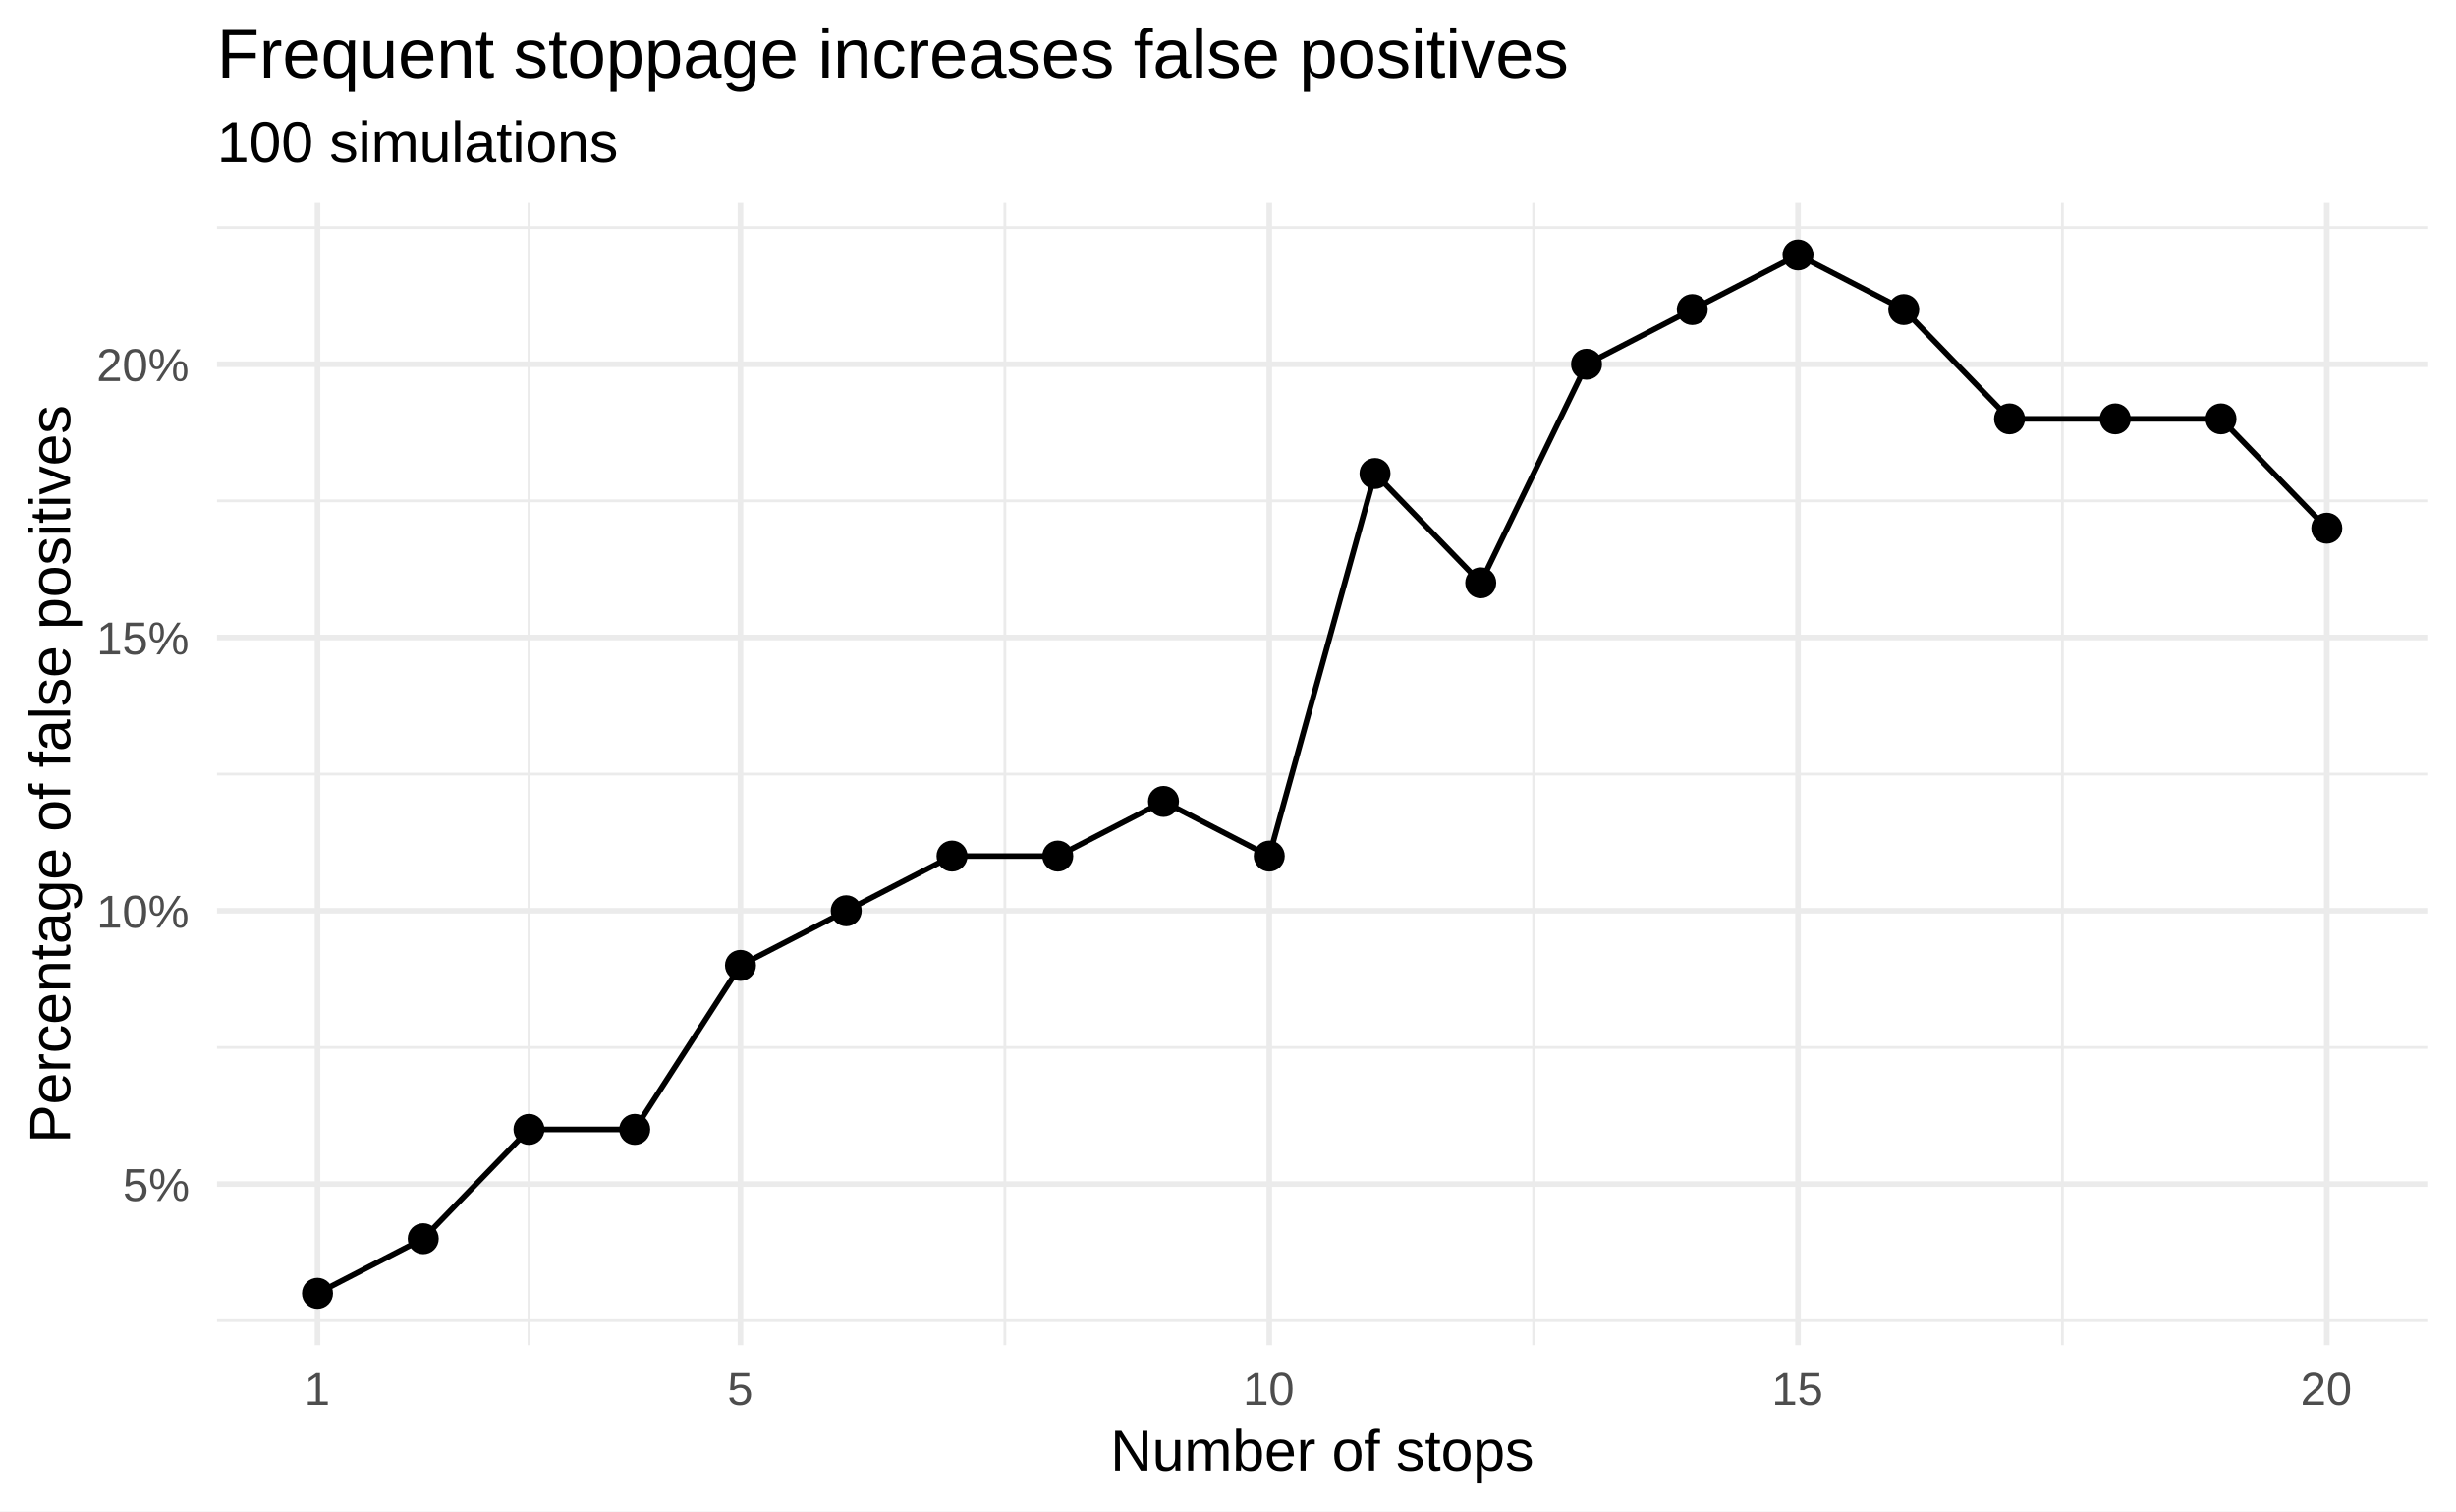
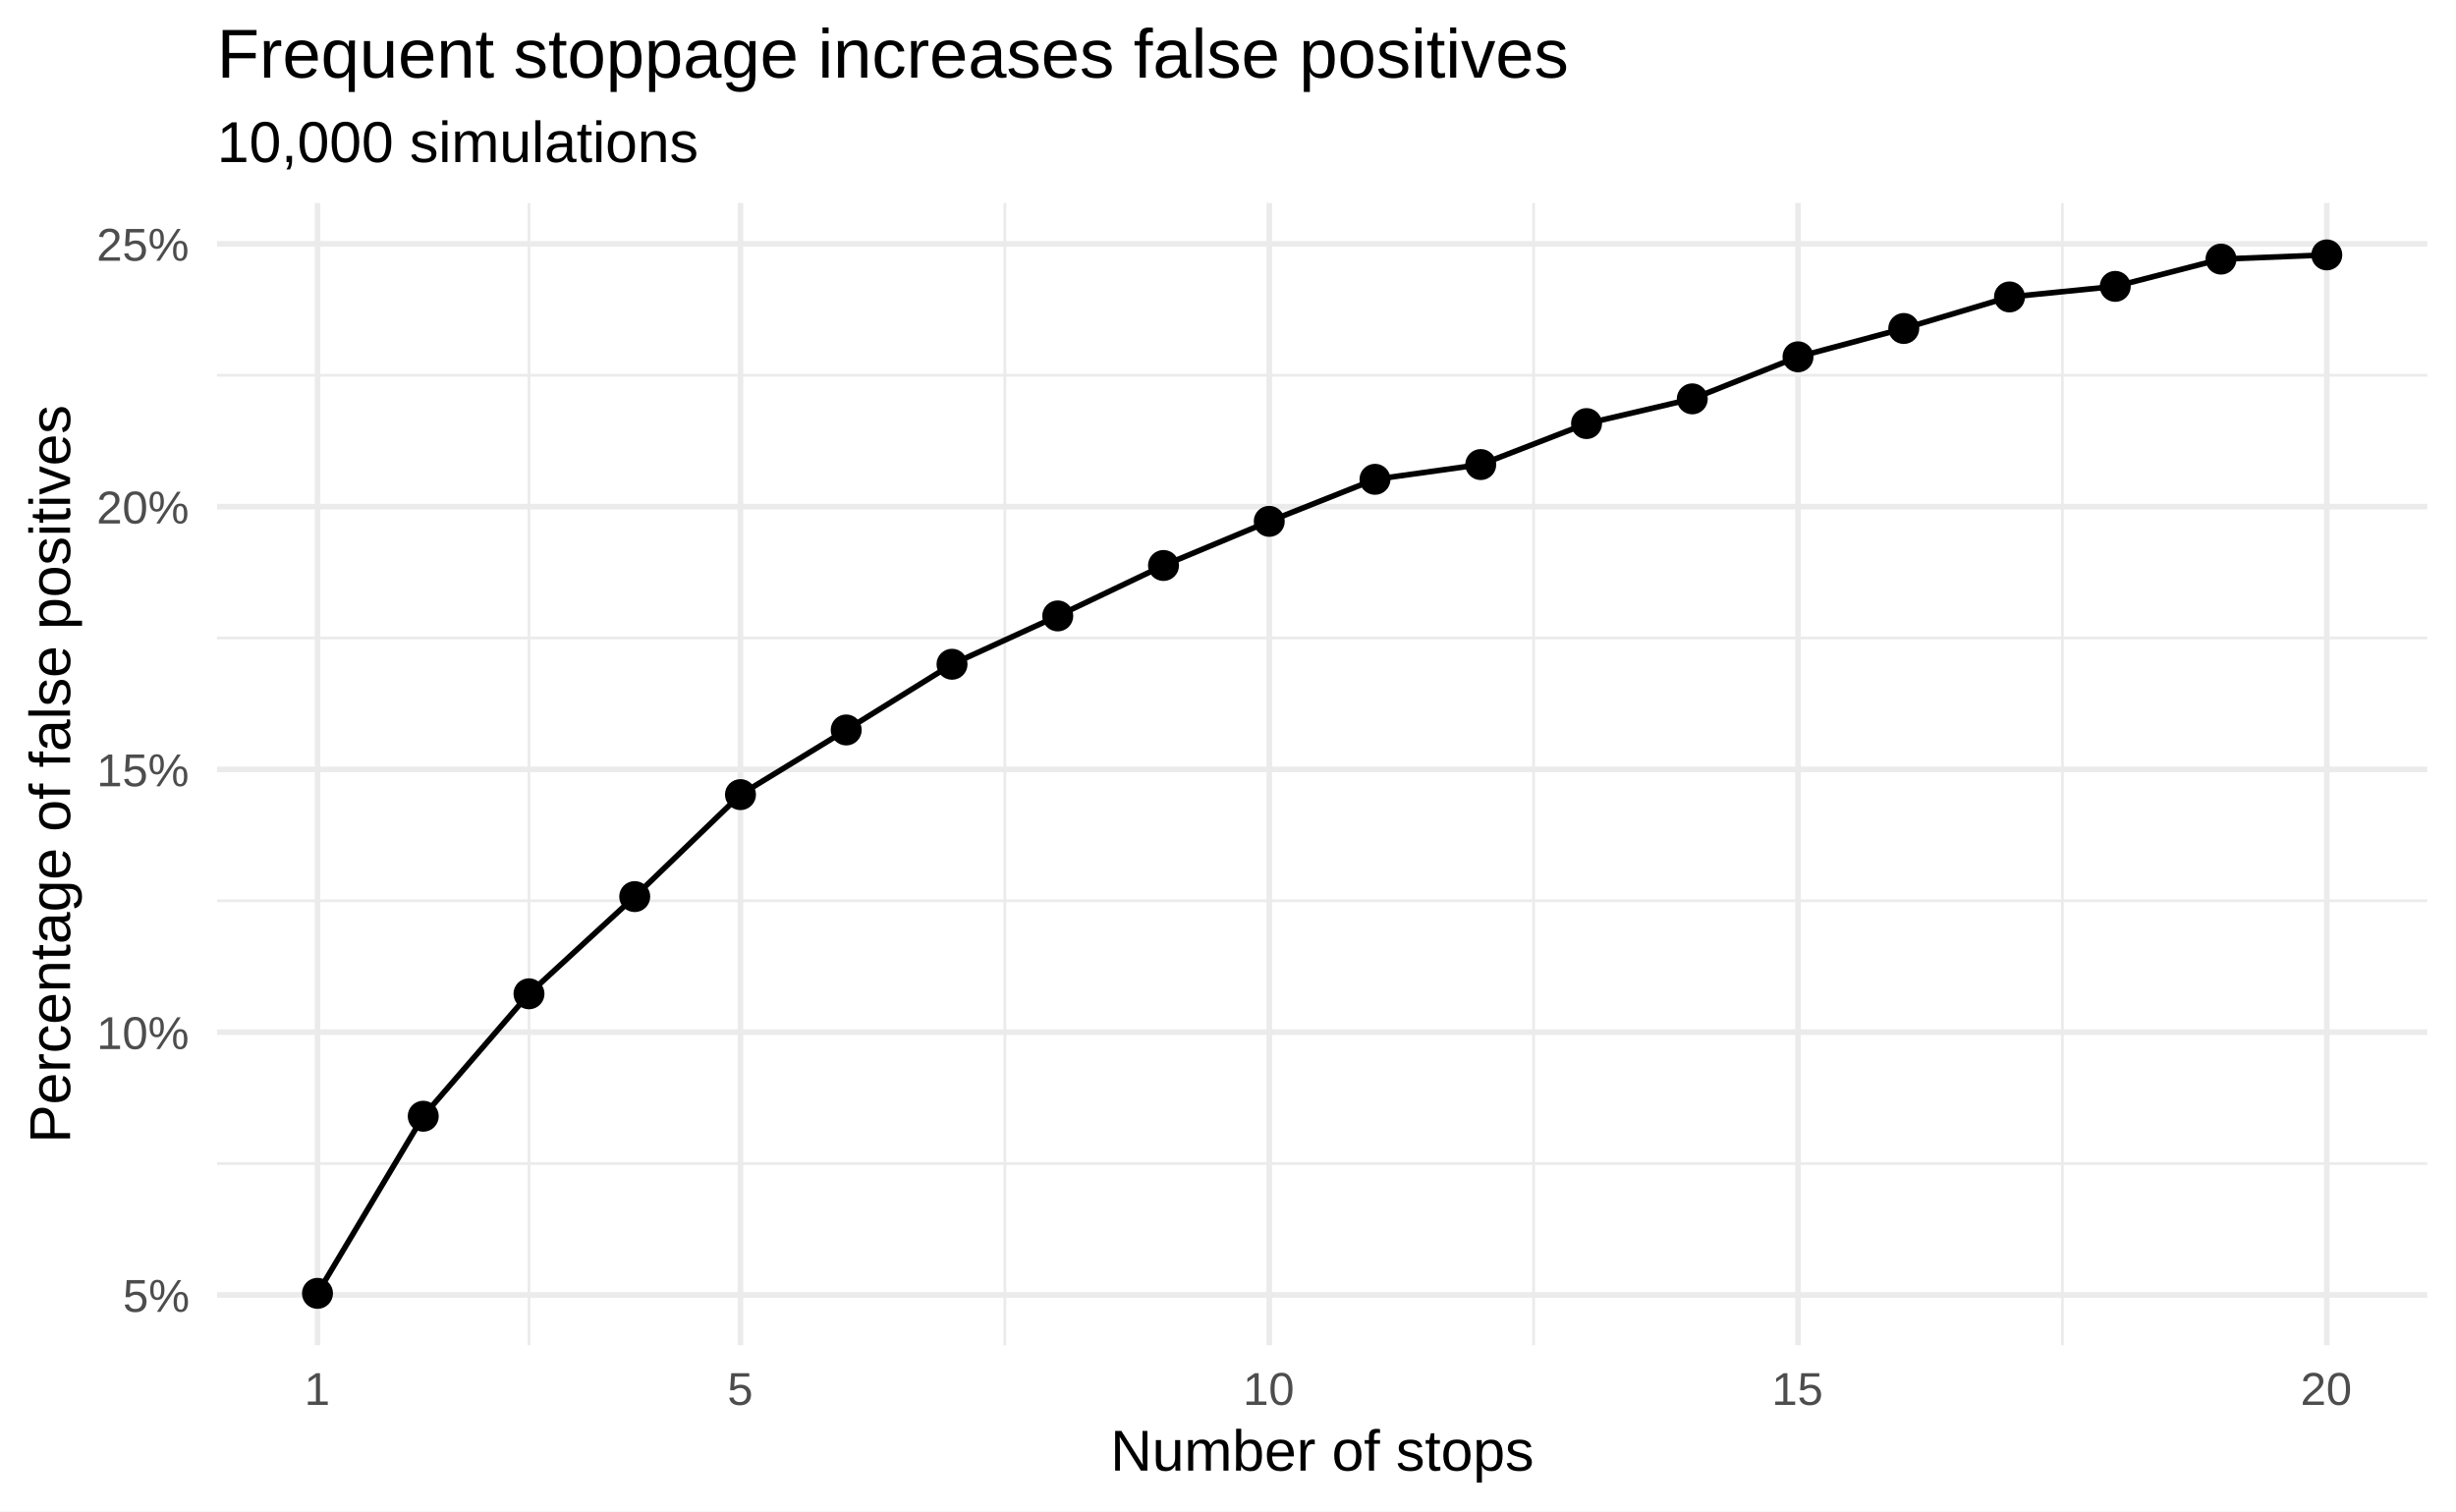
<svg xmlns="http://www.w3.org/2000/svg" viewBox="0 0 468.00 288.00">
  <defs>
    <style type="text/css">
    line, polyline, polygon, path, rect, circle {
      fill: none;
      stroke: #000000;
      stroke-linecap: round;
      stroke-linejoin: round;
      stroke-miterlimit: 10.00;
    }
  </style>
  </defs>
  <rect width="100%" height="100%" style="stroke: none; fill: #FFFFFF;" />
  <defs>
    <clipPath id="cpNDEuMzV8NDYyLjUyfDI1Ni4zM3wzOC42Nw==">
      <rect x="41.35" y="38.67" width="421.17" height="217.66" />
    </clipPath>
  </defs>
-   <polyline points="41.35,251.65 462.52,251.65 " style="stroke-width: 0.53; stroke: #EBEBEB; stroke-linecap: butt;" clip-path="url(#cpNDEuMzV8NDYyLjUyfDI1Ni4zM3wzOC42Nw==)" />
-   <polyline points="41.35,199.58 462.52,199.58 " style="stroke-width: 0.53; stroke: #EBEBEB; stroke-linecap: butt;" clip-path="url(#cpNDEuMzV8NDYyLjUyfDI1Ni4zM3wzOC42Nw==)" />
-   <polyline points="41.35,147.50 462.52,147.50 " style="stroke-width: 0.53; stroke: #EBEBEB; stroke-linecap: butt;" clip-path="url(#cpNDEuMzV8NDYyLjUyfDI1Ni4zM3wzOC42Nw==)" />
-   <polyline points="41.35,95.43 462.52,95.43 " style="stroke-width: 0.53; stroke: #EBEBEB; stroke-linecap: butt;" clip-path="url(#cpNDEuMzV8NDYyLjUyfDI1Ni4zM3wzOC42Nw==)" />
-   <polyline points="41.35,43.36 462.52,43.36 " style="stroke-width: 0.53; stroke: #EBEBEB; stroke-linecap: butt;" clip-path="url(#cpNDEuMzV8NDYyLjUyfDI1Ni4zM3wzOC42Nw==)" />
+   <polyline points="41.35,221.71 462.52,221.71 " style="stroke-width: 0.53; stroke: #EBEBEB; stroke-linecap: butt;" clip-path="url(#cpNDEuMzV8NDYyLjUyfDI1Ni4zM3wzOC42Nw==)" />
+   <polyline points="41.35,171.64 462.52,171.64 " style="stroke-width: 0.53; stroke: #EBEBEB; stroke-linecap: butt;" clip-path="url(#cpNDEuMzV8NDYyLjUyfDI1Ni4zM3wzOC42Nw==)" />
+   <polyline points="41.35,121.57 462.52,121.57 " style="stroke-width: 0.53; stroke: #EBEBEB; stroke-linecap: butt;" clip-path="url(#cpNDEuMzV8NDYyLjUyfDI1Ni4zM3wzOC42Nw==)" />
+   <polyline points="41.35,71.50 462.52,71.50 " style="stroke-width: 0.53; stroke: #EBEBEB; stroke-linecap: butt;" clip-path="url(#cpNDEuMzV8NDYyLjUyfDI1Ni4zM3wzOC42Nw==)" />
  <polyline points="100.80,256.33 100.80,38.67 " style="stroke-width: 0.53; stroke: #EBEBEB; stroke-linecap: butt;" clip-path="url(#cpNDEuMzV8NDYyLjUyfDI1Ni4zM3wzOC42Nw==)" />
  <polyline points="191.48,256.33 191.48,38.67 " style="stroke-width: 0.53; stroke: #EBEBEB; stroke-linecap: butt;" clip-path="url(#cpNDEuMzV8NDYyLjUyfDI1Ni4zM3wzOC42Nw==)" />
  <polyline points="292.24,256.33 292.24,38.67 " style="stroke-width: 0.53; stroke: #EBEBEB; stroke-linecap: butt;" clip-path="url(#cpNDEuMzV8NDYyLjUyfDI1Ni4zM3wzOC42Nw==)" />
  <polyline points="393.00,256.33 393.00,38.67 " style="stroke-width: 0.53; stroke: #EBEBEB; stroke-linecap: butt;" clip-path="url(#cpNDEuMzV8NDYyLjUyfDI1Ni4zM3wzOC42Nw==)" />
-   <polyline points="41.35,225.61 462.52,225.61 " style="stroke-width: 1.07; stroke: #EBEBEB; stroke-linecap: butt;" clip-path="url(#cpNDEuMzV8NDYyLjUyfDI1Ni4zM3wzOC42Nw==)" />
-   <polyline points="41.35,173.54 462.52,173.54 " style="stroke-width: 1.07; stroke: #EBEBEB; stroke-linecap: butt;" clip-path="url(#cpNDEuMzV8NDYyLjUyfDI1Ni4zM3wzOC42Nw==)" />
-   <polyline points="41.35,121.47 462.52,121.47 " style="stroke-width: 1.07; stroke: #EBEBEB; stroke-linecap: butt;" clip-path="url(#cpNDEuMzV8NDYyLjUyfDI1Ni4zM3wzOC42Nw==)" />
-   <polyline points="41.35,69.40 462.52,69.40 " style="stroke-width: 1.07; stroke: #EBEBEB; stroke-linecap: butt;" clip-path="url(#cpNDEuMzV8NDYyLjUyfDI1Ni4zM3wzOC42Nw==)" />
+   <polyline points="41.35,246.74 462.52,246.74 " style="stroke-width: 1.07; stroke: #EBEBEB; stroke-linecap: butt;" clip-path="url(#cpNDEuMzV8NDYyLjUyfDI1Ni4zM3wzOC42Nw==)" />
+   <polyline points="41.35,196.67 462.52,196.67 " style="stroke-width: 1.07; stroke: #EBEBEB; stroke-linecap: butt;" clip-path="url(#cpNDEuMzV8NDYyLjUyfDI1Ni4zM3wzOC42Nw==)" />
+   <polyline points="41.35,146.60 462.52,146.60 " style="stroke-width: 1.07; stroke: #EBEBEB; stroke-linecap: butt;" clip-path="url(#cpNDEuMzV8NDYyLjUyfDI1Ni4zM3wzOC42Nw==)" />
+   <polyline points="41.35,96.53 462.52,96.53 " style="stroke-width: 1.07; stroke: #EBEBEB; stroke-linecap: butt;" clip-path="url(#cpNDEuMzV8NDYyLjUyfDI1Ni4zM3wzOC42Nw==)" />
+   <polyline points="41.35,46.46 462.52,46.46 " style="stroke-width: 1.07; stroke: #EBEBEB; stroke-linecap: butt;" clip-path="url(#cpNDEuMzV8NDYyLjUyfDI1Ni4zM3wzOC42Nw==)" />
  <polyline points="60.50,256.33 60.50,38.67 " style="stroke-width: 1.07; stroke: #EBEBEB; stroke-linecap: butt;" clip-path="url(#cpNDEuMzV8NDYyLjUyfDI1Ni4zM3wzOC42Nw==)" />
  <polyline points="141.10,256.33 141.10,38.67 " style="stroke-width: 1.07; stroke: #EBEBEB; stroke-linecap: butt;" clip-path="url(#cpNDEuMzV8NDYyLjUyfDI1Ni4zM3wzOC42Nw==)" />
  <polyline points="241.86,256.33 241.86,38.67 " style="stroke-width: 1.07; stroke: #EBEBEB; stroke-linecap: butt;" clip-path="url(#cpNDEuMzV8NDYyLjUyfDI1Ni4zM3wzOC42Nw==)" />
  <polyline points="342.62,256.33 342.62,38.67 " style="stroke-width: 1.07; stroke: #EBEBEB; stroke-linecap: butt;" clip-path="url(#cpNDEuMzV8NDYyLjUyfDI1Ni4zM3wzOC42Nw==)" />
  <polyline points="443.38,256.33 443.38,38.67 " style="stroke-width: 1.07; stroke: #EBEBEB; stroke-linecap: butt;" clip-path="url(#cpNDEuMzV8NDYyLjUyfDI1Ni4zM3wzOC42Nw==)" />
  <circle cx="60.50" cy="246.44" r="1.95pt" style="stroke-width: 0.71; fill: #000000;" clip-path="url(#cpNDEuMzV8NDYyLjUyfDI1Ni4zM3wzOC42Nw==)" />
-   <circle cx="80.65" cy="236.03" r="1.95pt" style="stroke-width: 0.71; fill: #000000;" clip-path="url(#cpNDEuMzV8NDYyLjUyfDI1Ni4zM3wzOC42Nw==)" />
-   <circle cx="100.80" cy="215.20" r="1.95pt" style="stroke-width: 0.71; fill: #000000;" clip-path="url(#cpNDEuMzV8NDYyLjUyfDI1Ni4zM3wzOC42Nw==)" />
-   <circle cx="120.95" cy="215.20" r="1.95pt" style="stroke-width: 0.71; fill: #000000;" clip-path="url(#cpNDEuMzV8NDYyLjUyfDI1Ni4zM3wzOC42Nw==)" />
-   <circle cx="141.10" cy="183.95" r="1.95pt" style="stroke-width: 0.71; fill: #000000;" clip-path="url(#cpNDEuMzV8NDYyLjUyfDI1Ni4zM3wzOC42Nw==)" />
-   <circle cx="161.25" cy="173.54" r="1.95pt" style="stroke-width: 0.71; fill: #000000;" clip-path="url(#cpNDEuMzV8NDYyLjUyfDI1Ni4zM3wzOC42Nw==)" />
-   <circle cx="181.41" cy="163.12" r="1.95pt" style="stroke-width: 0.71; fill: #000000;" clip-path="url(#cpNDEuMzV8NDYyLjUyfDI1Ni4zM3wzOC42Nw==)" />
-   <circle cx="201.56" cy="163.12" r="1.95pt" style="stroke-width: 0.71; fill: #000000;" clip-path="url(#cpNDEuMzV8NDYyLjUyfDI1Ni4zM3wzOC42Nw==)" />
-   <circle cx="221.71" cy="152.71" r="1.95pt" style="stroke-width: 0.71; fill: #000000;" clip-path="url(#cpNDEuMzV8NDYyLjUyfDI1Ni4zM3wzOC42Nw==)" />
-   <circle cx="241.86" cy="163.12" r="1.95pt" style="stroke-width: 0.71; fill: #000000;" clip-path="url(#cpNDEuMzV8NDYyLjUyfDI1Ni4zM3wzOC42Nw==)" />
-   <circle cx="262.01" cy="90.22" r="1.95pt" style="stroke-width: 0.71; fill: #000000;" clip-path="url(#cpNDEuMzV8NDYyLjUyfDI1Ni4zM3wzOC42Nw==)" />
-   <circle cx="282.16" cy="111.05" r="1.95pt" style="stroke-width: 0.71; fill: #000000;" clip-path="url(#cpNDEuMzV8NDYyLjUyfDI1Ni4zM3wzOC42Nw==)" />
-   <circle cx="302.32" cy="69.40" r="1.95pt" style="stroke-width: 0.71; fill: #000000;" clip-path="url(#cpNDEuMzV8NDYyLjUyfDI1Ni4zM3wzOC42Nw==)" />
-   <circle cx="322.47" cy="58.98" r="1.95pt" style="stroke-width: 0.71; fill: #000000;" clip-path="url(#cpNDEuMzV8NDYyLjUyfDI1Ni4zM3wzOC42Nw==)" />
-   <circle cx="342.62" cy="48.57" r="1.95pt" style="stroke-width: 0.71; fill: #000000;" clip-path="url(#cpNDEuMzV8NDYyLjUyfDI1Ni4zM3wzOC42Nw==)" />
-   <circle cx="362.77" cy="58.98" r="1.95pt" style="stroke-width: 0.71; fill: #000000;" clip-path="url(#cpNDEuMzV8NDYyLjUyfDI1Ni4zM3wzOC42Nw==)" />
-   <circle cx="382.92" cy="79.81" r="1.95pt" style="stroke-width: 0.71; fill: #000000;" clip-path="url(#cpNDEuMzV8NDYyLjUyfDI1Ni4zM3wzOC42Nw==)" />
-   <circle cx="403.07" cy="79.81" r="1.95pt" style="stroke-width: 0.71; fill: #000000;" clip-path="url(#cpNDEuMzV8NDYyLjUyfDI1Ni4zM3wzOC42Nw==)" />
-   <circle cx="423.22" cy="79.81" r="1.95pt" style="stroke-width: 0.71; fill: #000000;" clip-path="url(#cpNDEuMzV8NDYyLjUyfDI1Ni4zM3wzOC42Nw==)" />
-   <circle cx="443.38" cy="100.64" r="1.95pt" style="stroke-width: 0.71; fill: #000000;" clip-path="url(#cpNDEuMzV8NDYyLjUyfDI1Ni4zM3wzOC42Nw==)" />
-   <polyline points="60.50,246.44 80.65,236.03 100.80,215.20 120.95,215.20 141.10,183.95 161.25,173.54 181.41,163.12 201.56,163.12 221.71,152.71 241.86,163.12 262.01,90.22 282.16,111.05 302.32,69.40 322.47,58.98 342.62,48.57 362.77,58.98 382.92,79.81 403.07,79.81 423.22,79.81 443.38,100.64 " style="stroke-width: 1.07; stroke-linecap: butt;" clip-path="url(#cpNDEuMzV8NDYyLjUyfDI1Ni4zM3wzOC42Nw==)" />
+   <circle cx="80.65" cy="212.69" r="1.95pt" style="stroke-width: 0.71; fill: #000000;" clip-path="url(#cpNDEuMzV8NDYyLjUyfDI1Ni4zM3wzOC42Nw==)" />
+   <circle cx="100.80" cy="189.36" r="1.95pt" style="stroke-width: 0.71; fill: #000000;" clip-path="url(#cpNDEuMzV8NDYyLjUyfDI1Ni4zM3wzOC42Nw==)" />
+   <circle cx="120.95" cy="170.84" r="1.95pt" style="stroke-width: 0.71; fill: #000000;" clip-path="url(#cpNDEuMzV8NDYyLjUyfDI1Ni4zM3wzOC42Nw==)" />
+   <circle cx="141.10" cy="151.41" r="1.95pt" style="stroke-width: 0.71; fill: #000000;" clip-path="url(#cpNDEuMzV8NDYyLjUyfDI1Ni4zM3wzOC42Nw==)" />
+   <circle cx="161.25" cy="139.09" r="1.95pt" style="stroke-width: 0.71; fill: #000000;" clip-path="url(#cpNDEuMzV8NDYyLjUyfDI1Ni4zM3wzOC42Nw==)" />
+   <circle cx="181.41" cy="126.57" r="1.95pt" style="stroke-width: 0.71; fill: #000000;" clip-path="url(#cpNDEuMzV8NDYyLjUyfDI1Ni4zM3wzOC42Nw==)" />
+   <circle cx="201.56" cy="117.36" r="1.95pt" style="stroke-width: 0.71; fill: #000000;" clip-path="url(#cpNDEuMzV8NDYyLjUyfDI1Ni4zM3wzOC42Nw==)" />
+   <circle cx="221.71" cy="107.75" r="1.95pt" style="stroke-width: 0.71; fill: #000000;" clip-path="url(#cpNDEuMzV8NDYyLjUyfDI1Ni4zM3wzOC42Nw==)" />
+   <circle cx="241.86" cy="99.34" r="1.95pt" style="stroke-width: 0.71; fill: #000000;" clip-path="url(#cpNDEuMzV8NDYyLjUyfDI1Ni4zM3wzOC42Nw==)" />
+   <circle cx="262.01" cy="91.33" r="1.95pt" style="stroke-width: 0.71; fill: #000000;" clip-path="url(#cpNDEuMzV8NDYyLjUyfDI1Ni4zM3wzOC42Nw==)" />
+   <circle cx="282.16" cy="88.52" r="1.95pt" style="stroke-width: 0.71; fill: #000000;" clip-path="url(#cpNDEuMzV8NDYyLjUyfDI1Ni4zM3wzOC42Nw==)" />
+   <circle cx="302.32" cy="80.71" r="1.95pt" style="stroke-width: 0.71; fill: #000000;" clip-path="url(#cpNDEuMzV8NDYyLjUyfDI1Ni4zM3wzOC42Nw==)" />
+   <circle cx="322.47" cy="76.00" r="1.95pt" style="stroke-width: 0.71; fill: #000000;" clip-path="url(#cpNDEuMzV8NDYyLjUyfDI1Ni4zM3wzOC42Nw==)" />
+   <circle cx="342.62" cy="67.99" r="1.95pt" style="stroke-width: 0.71; fill: #000000;" clip-path="url(#cpNDEuMzV8NDYyLjUyfDI1Ni4zM3wzOC42Nw==)" />
+   <circle cx="362.77" cy="62.59" r="1.95pt" style="stroke-width: 0.71; fill: #000000;" clip-path="url(#cpNDEuMzV8NDYyLjUyfDI1Ni4zM3wzOC42Nw==)" />
+   <circle cx="382.92" cy="56.58" r="1.95pt" style="stroke-width: 0.71; fill: #000000;" clip-path="url(#cpNDEuMzV8NDYyLjUyfDI1Ni4zM3wzOC42Nw==)" />
+   <circle cx="403.07" cy="54.57" r="1.95pt" style="stroke-width: 0.71; fill: #000000;" clip-path="url(#cpNDEuMzV8NDYyLjUyfDI1Ni4zM3wzOC42Nw==)" />
+   <circle cx="423.22" cy="49.37" r="1.95pt" style="stroke-width: 0.71; fill: #000000;" clip-path="url(#cpNDEuMzV8NDYyLjUyfDI1Ni4zM3wzOC42Nw==)" />
+   <circle cx="443.38" cy="48.57" r="1.95pt" style="stroke-width: 0.71; fill: #000000;" clip-path="url(#cpNDEuMzV8NDYyLjUyfDI1Ni4zM3wzOC42Nw==)" />
+   <polyline points="60.50,246.44 80.65,212.69 100.80,189.36 120.95,170.84 141.10,151.41 161.25,139.09 181.41,126.57 201.56,117.36 221.71,107.75 241.86,99.34 262.01,91.33 282.16,88.52 302.32,80.71 322.47,76.00 342.62,67.99 362.77,62.59 382.92,56.58 403.07,54.57 423.22,49.37 443.38,48.57 " style="stroke-width: 1.07; stroke-linecap: butt;" clip-path="url(#cpNDEuMzV8NDYyLjUyfDI1Ni4zM3wzOC42Nw==)" />
  <defs>
    <clipPath id="cpMC4wMHw0NjguMDB8Mjg4LjAwfDAuMDA=">
      <rect x="0.00" y="0.00" width="468.00" height="288.00" />
    </clipPath>
  </defs>
  <g clip-path="url(#cpMC4wMHw0NjguMDB8Mjg4LjAwfDAuMDA=)">
-     <text x="23.41" y="228.83" style="font-size: 8.80px; fill: #4D4D4D; font-family: Arial;" textLength="13.01px" lengthAdjust="spacingAndGlyphs">5%</text>
+     <text x="23.41" y="249.96" style="font-size: 8.80px; fill: #4D4D4D; font-family: Arial;" textLength="13.01px" lengthAdjust="spacingAndGlyphs">5%</text>
  </g>
  <g clip-path="url(#cpMC4wMHw0NjguMDB8Mjg4LjAwfDAuMDA=)">
-     <text x="18.41" y="176.76" style="font-size: 8.80px; fill: #4D4D4D; font-family: Arial;" textLength="18.01px" lengthAdjust="spacingAndGlyphs">10%</text>
+     <text x="18.41" y="199.89" style="font-size: 8.80px; fill: #4D4D4D; font-family: Arial;" textLength="18.01px" lengthAdjust="spacingAndGlyphs">10%</text>
  </g>
  <g clip-path="url(#cpMC4wMHw0NjguMDB8Mjg4LjAwfDAuMDA=)">
-     <text x="18.41" y="124.69" style="font-size: 8.80px; fill: #4D4D4D; font-family: Arial;" textLength="18.01px" lengthAdjust="spacingAndGlyphs">15%</text>
+     <text x="18.41" y="149.82" style="font-size: 8.80px; fill: #4D4D4D; font-family: Arial;" textLength="18.01px" lengthAdjust="spacingAndGlyphs">15%</text>
  </g>
  <g clip-path="url(#cpMC4wMHw0NjguMDB8Mjg4LjAwfDAuMDA=)">
-     <text x="18.41" y="72.61" style="font-size: 8.80px; fill: #4D4D4D; font-family: Arial;" textLength="18.01px" lengthAdjust="spacingAndGlyphs">20%</text>
+     <text x="18.41" y="99.75" style="font-size: 8.80px; fill: #4D4D4D; font-family: Arial;" textLength="18.01px" lengthAdjust="spacingAndGlyphs">20%</text>
+   </g>
+   <g clip-path="url(#cpMC4wMHw0NjguMDB8Mjg4LjAwfDAuMDA=)">
+     <text x="18.41" y="49.68" style="font-size: 8.80px; fill: #4D4D4D; font-family: Arial;" textLength="18.01px" lengthAdjust="spacingAndGlyphs">25%</text>
  </g>
  <g clip-path="url(#cpMC4wMHw0NjguMDB8Mjg4LjAwfDAuMDA=)">
    <text x="57.99" y="267.70" style="font-size: 8.80px; fill: #4D4D4D; font-family: Arial;" textLength="5.01px" lengthAdjust="spacingAndGlyphs">1</text>
  </g>
  <g clip-path="url(#cpMC4wMHw0NjguMDB8Mjg4LjAwfDAuMDA=)">
    <text x="138.60" y="267.70" style="font-size: 8.80px; fill: #4D4D4D; font-family: Arial;" textLength="5.01px" lengthAdjust="spacingAndGlyphs">5</text>
  </g>
  <g clip-path="url(#cpMC4wMHw0NjguMDB8Mjg4LjAwfDAuMDA=)">
    <text x="236.85" y="267.70" style="font-size: 8.80px; fill: #4D4D4D; font-family: Arial;" textLength="10.01px" lengthAdjust="spacingAndGlyphs">10</text>
  </g>
  <g clip-path="url(#cpMC4wMHw0NjguMDB8Mjg4LjAwfDAuMDA=)">
    <text x="337.61" y="267.70" style="font-size: 8.80px; fill: #4D4D4D; font-family: Arial;" textLength="10.01px" lengthAdjust="spacingAndGlyphs">15</text>
  </g>
  <g clip-path="url(#cpMC4wMHw0NjguMDB8Mjg4LjAwfDAuMDA=)">
    <text x="438.37" y="267.70" style="font-size: 8.80px; fill: #4D4D4D; font-family: Arial;" textLength="10.01px" lengthAdjust="spacingAndGlyphs">20</text>
  </g>
  <g clip-path="url(#cpMC4wMHw0NjguMDB8Mjg4LjAwfDAuMDA=)">
    <text x="211.59" y="280.21" style="font-size: 11.00px; font-family: Arial;" textLength="80.70px" lengthAdjust="spacingAndGlyphs">Number of stops</text>
  </g>
  <g clip-path="url(#cpMC4wMHw0NjguMDB8Mjg4LjAwfDAuMDA=)">
    <text transform="translate(13.35,217.82) rotate(-90)" style="font-size: 11.00px; font-family: Arial;" textLength="140.64px" lengthAdjust="spacingAndGlyphs">Percentage of false positives</text>
  </g>
  <g clip-path="url(#cpMC4wMHw0NjguMDB8Mjg4LjAwfDAuMDA=)">
-     <text x="41.35" y="30.88" style="font-size: 11.00px; font-family: Arial;" textLength="76.43px" lengthAdjust="spacingAndGlyphs">100 simulations</text>
+     <text x="41.35" y="30.88" style="font-size: 11.00px; font-family: Arial;" textLength="91.72px" lengthAdjust="spacingAndGlyphs">10,000 simulations</text>
  </g>
  <g clip-path="url(#cpMC4wMHw0NjguMDB8Mjg4LjAwfDAuMDA=)">
    <text x="41.35" y="14.79" style="font-size: 13.20px; font-family: Arial;" textLength="253.65px" lengthAdjust="spacingAndGlyphs">Frequent stoppage increases false positives</text>
  </g>
</svg>
